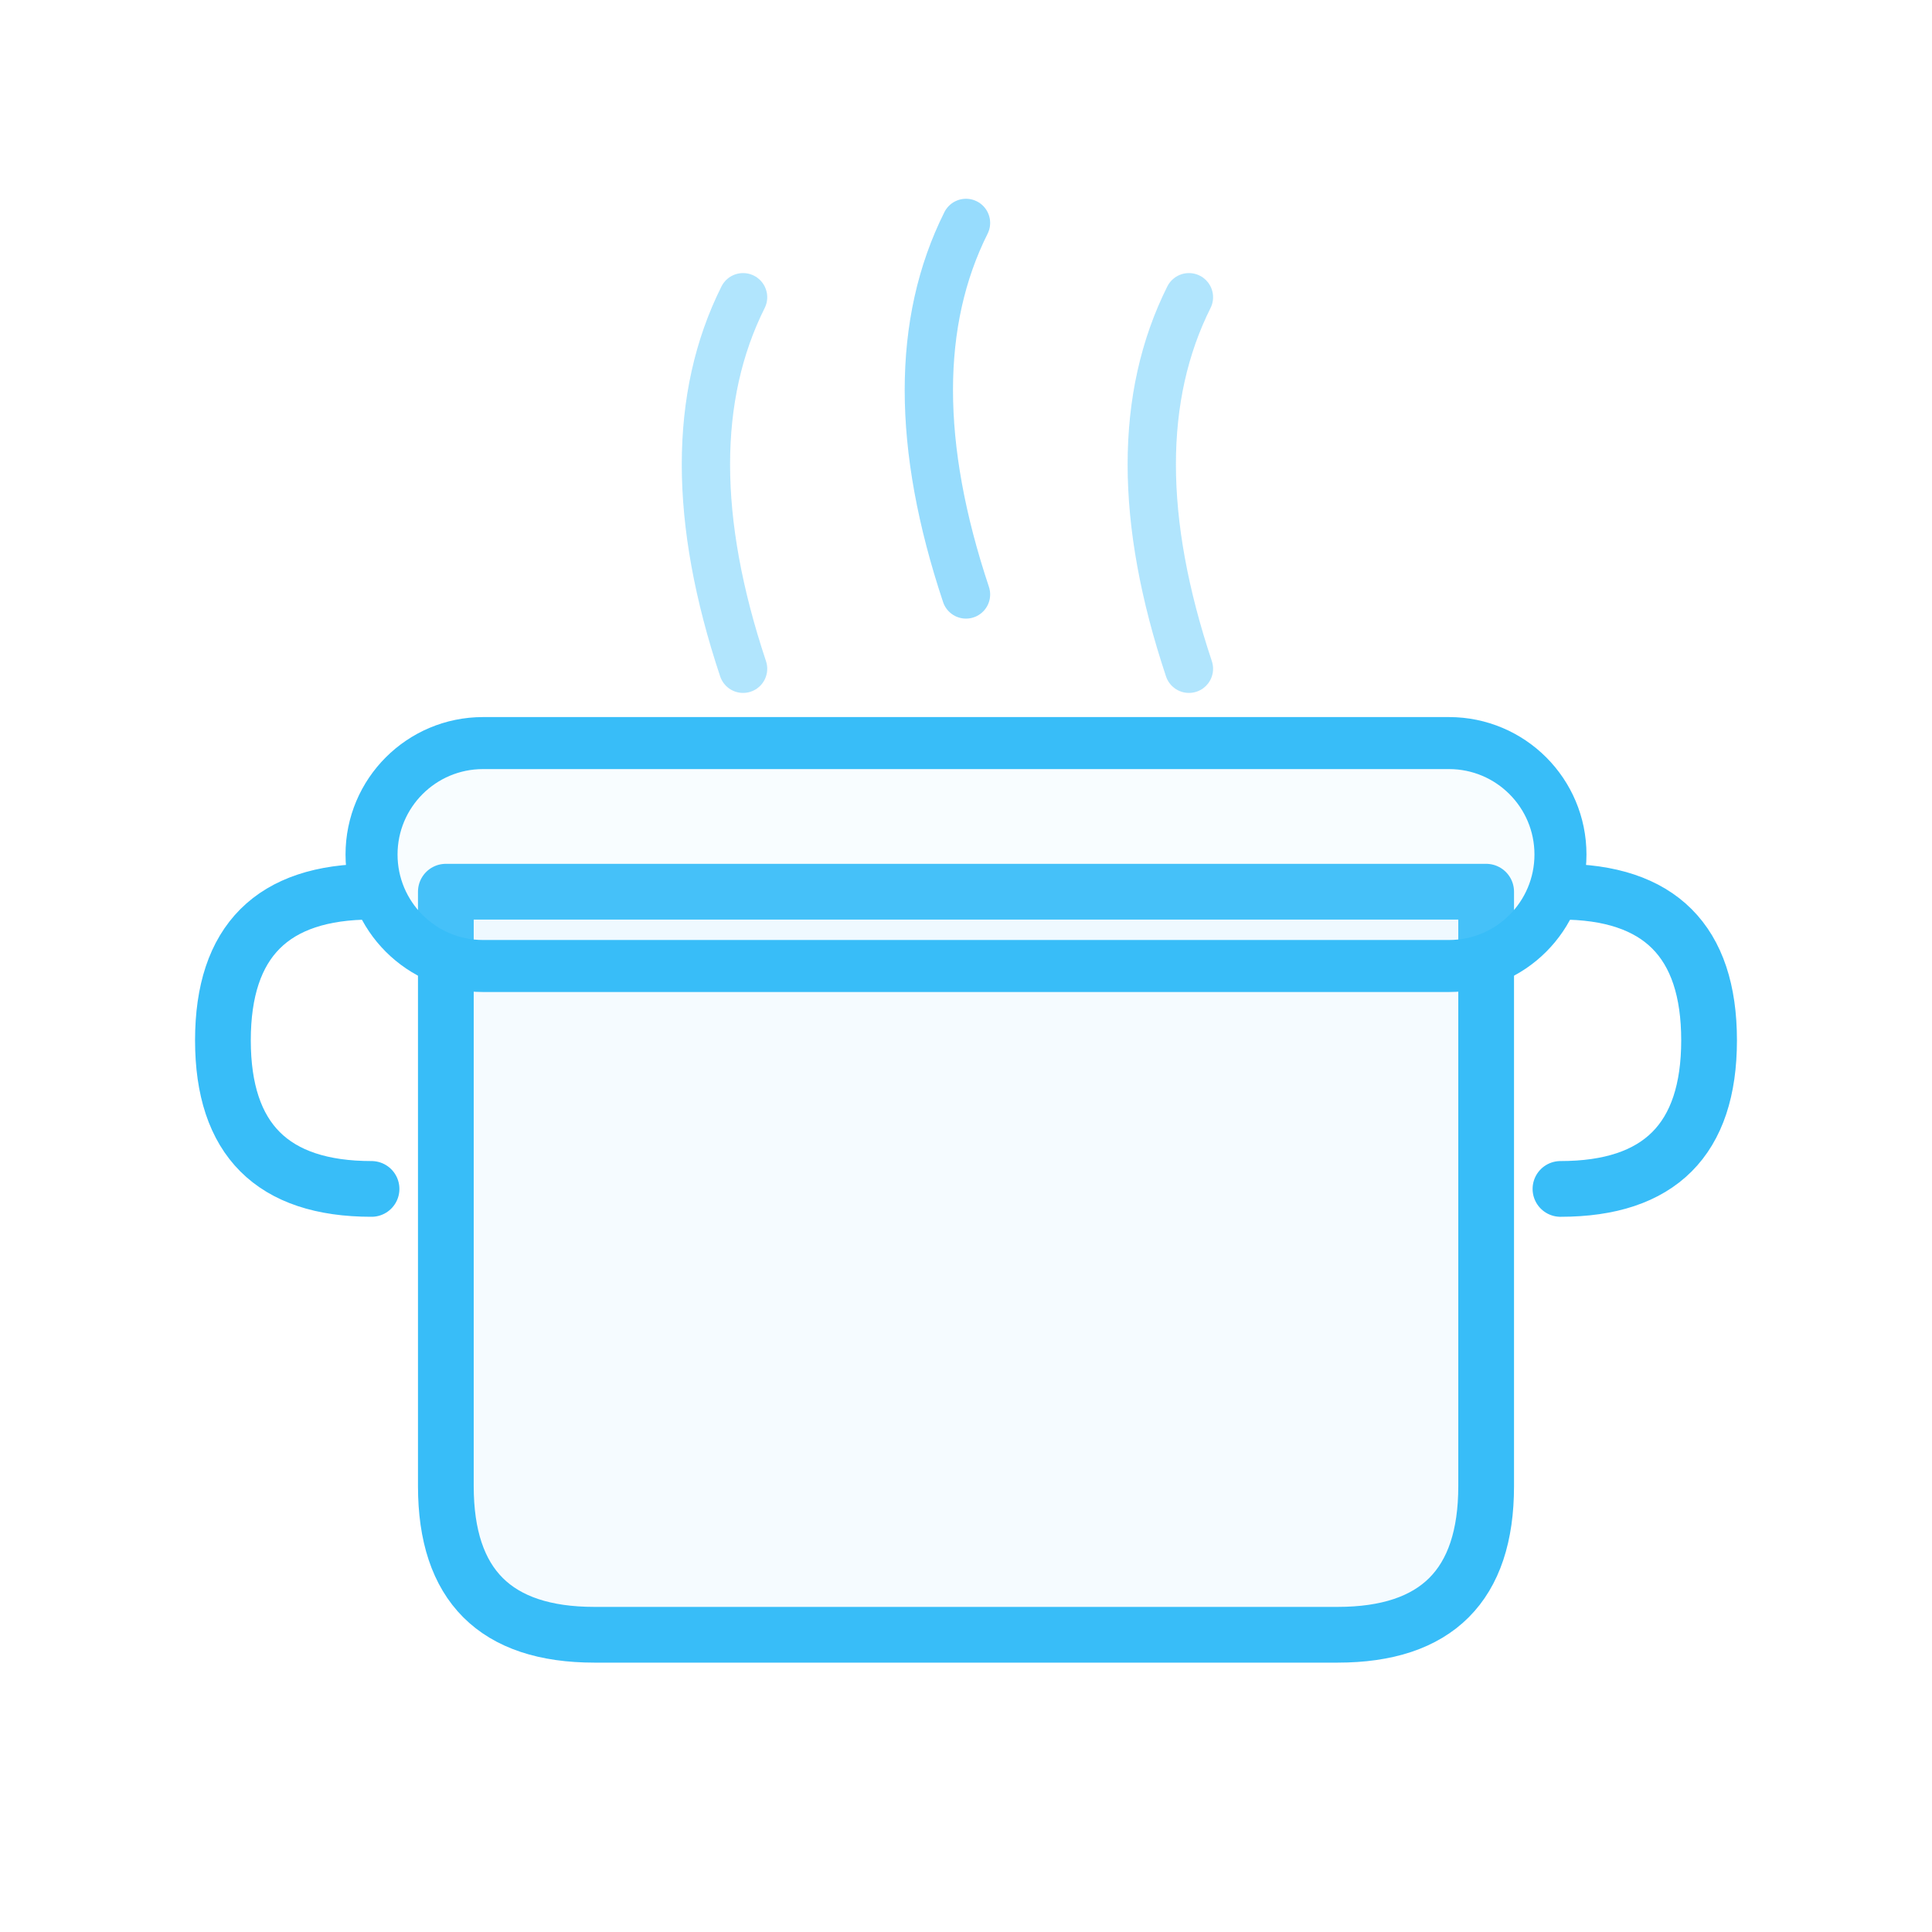
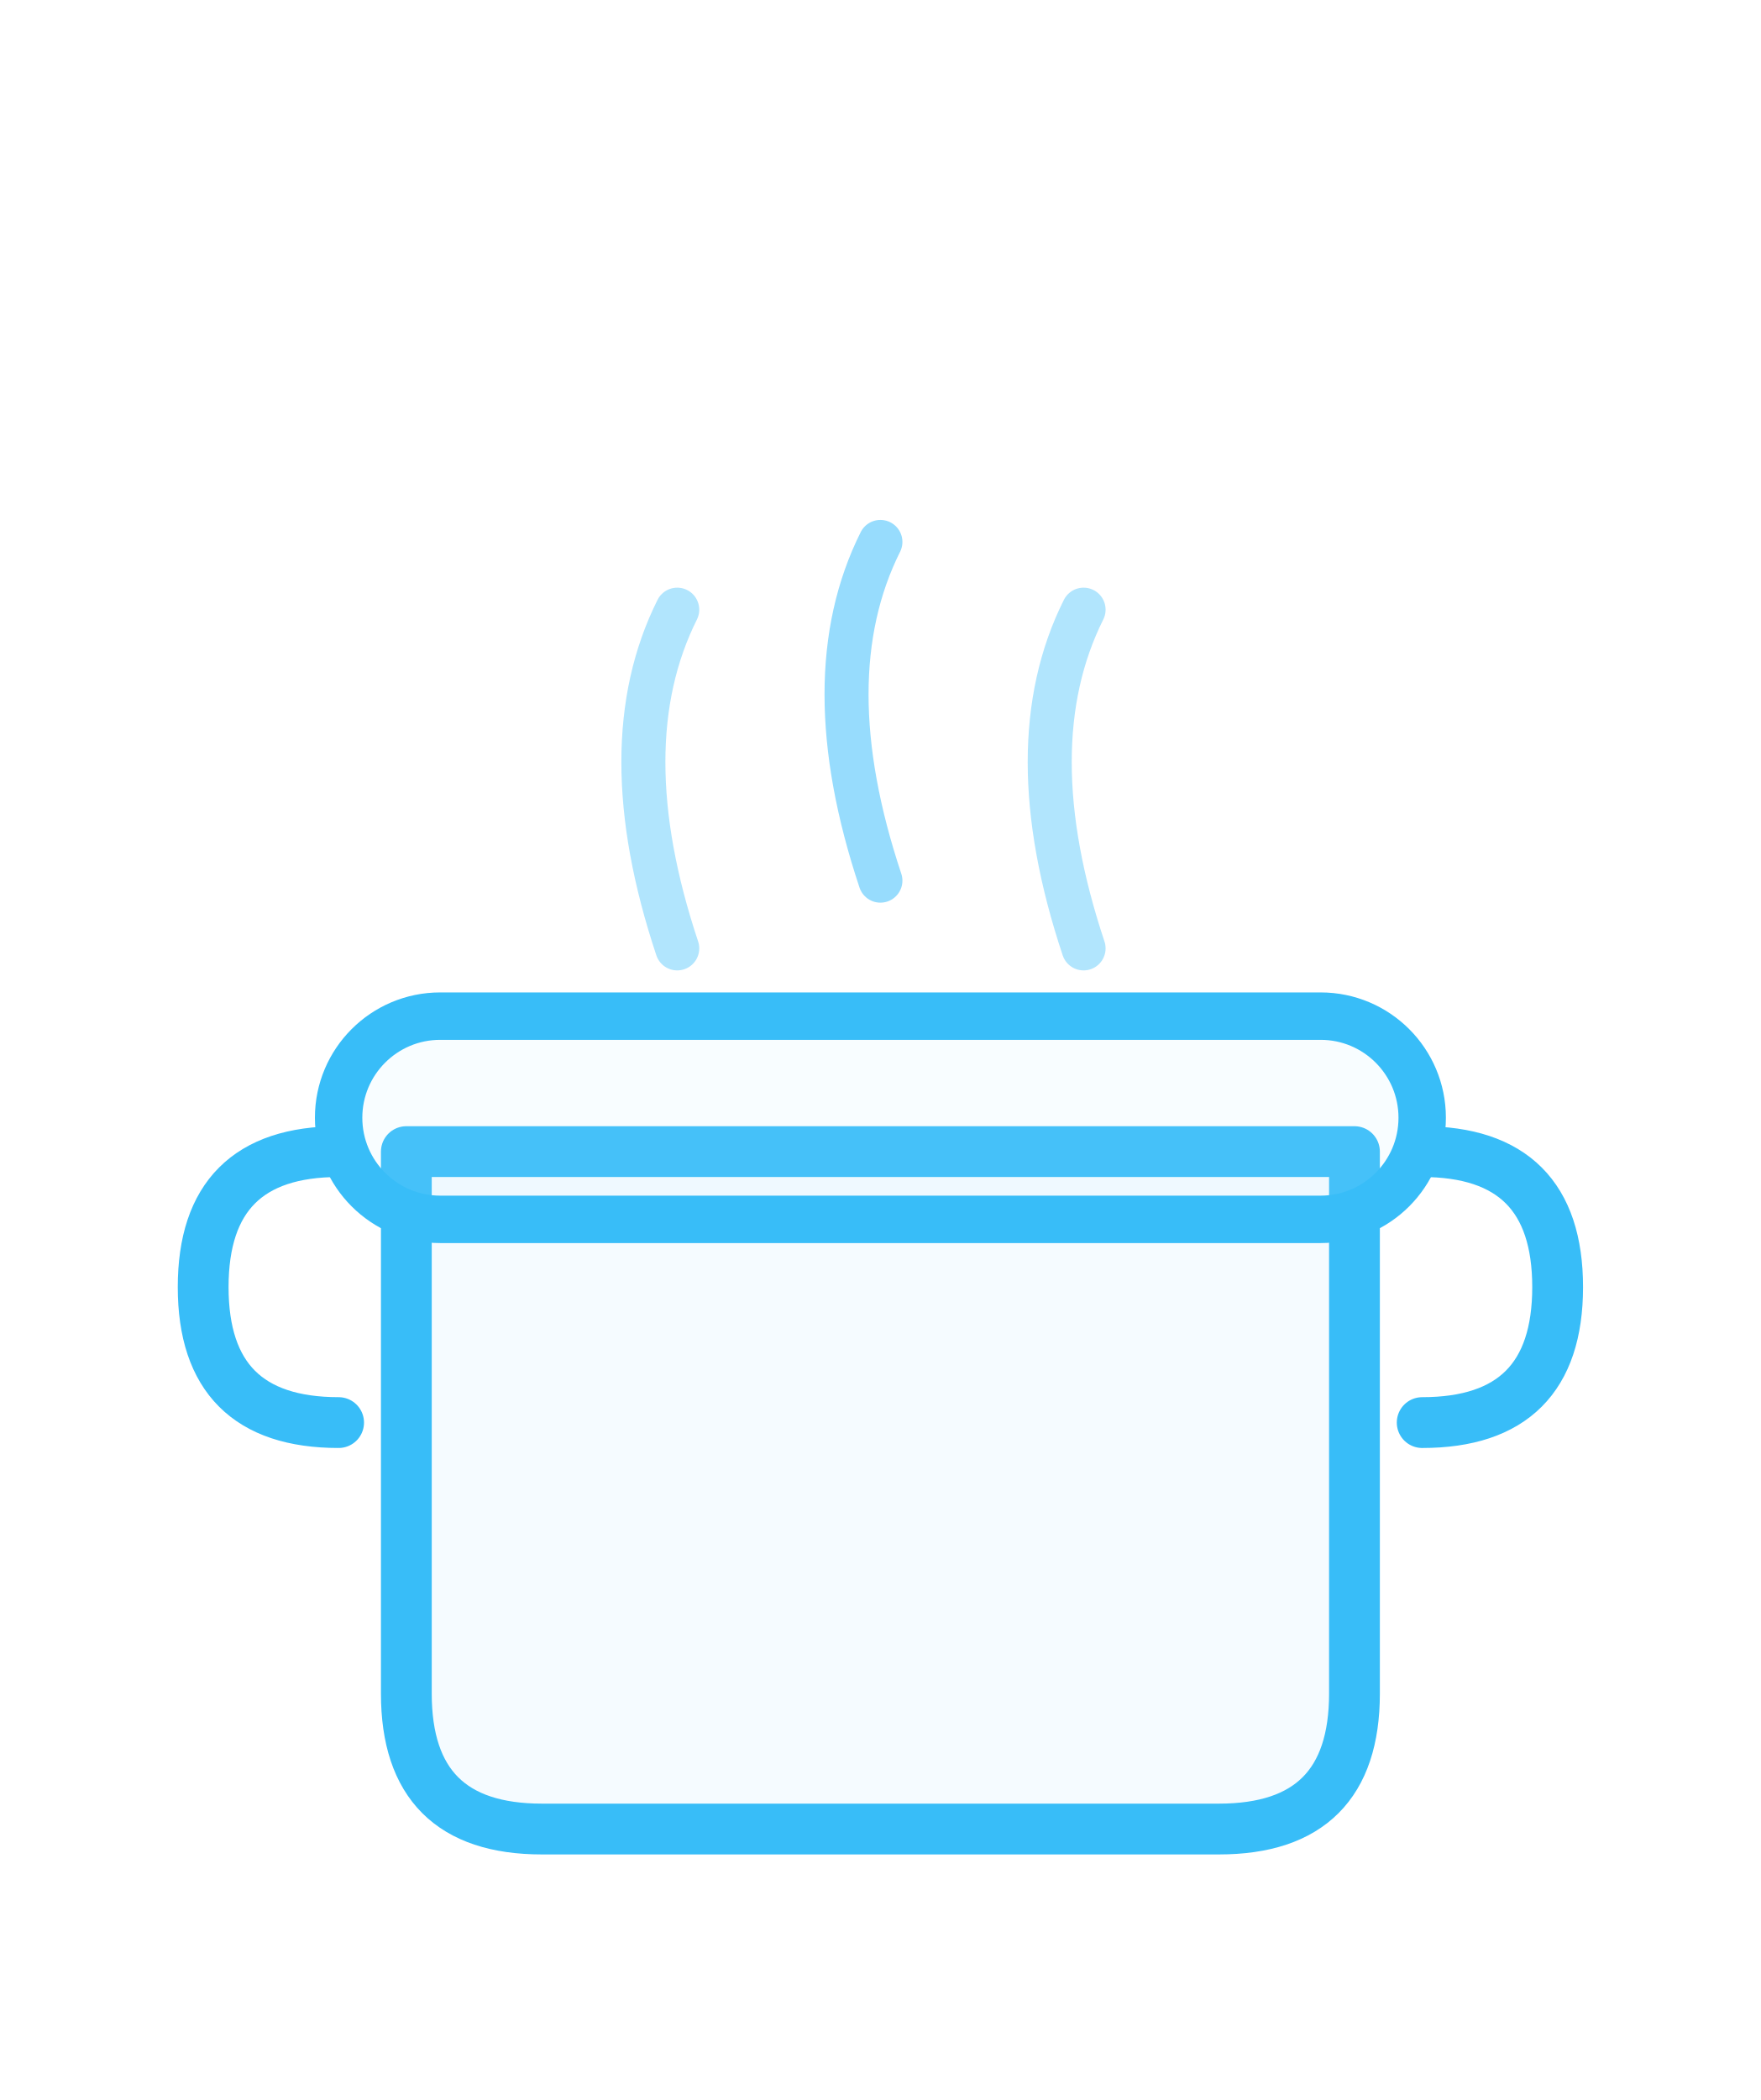
- <svg xmlns="http://www.w3.org/2000/svg" viewBox="0 0 52 52" fill="none">
+ <svg xmlns="http://www.w3.org/2000/svg" viewBox="0 -10 52 62" fill="none">
  <path d="M12 24 L12 40 Q12 44 16 44 L36 44 Q40 44 40 40 L40 24 Z" fill="#bae6fd" fill-opacity="0.15" stroke="#38bdf8" stroke-width="1.5" stroke-linejoin="round" />
  <rect x="10" y="20" width="32" height="6" rx="3" fill="#bae6fd" fill-opacity="0.1" stroke="#38bdf8" stroke-width="1.4" />
  <path d="M10 24 Q6 24 6 28 Q6 32 10 32" stroke="#38bdf8" stroke-width="1.5" stroke-linecap="round" fill="none" />
  <path d="M42 24 Q46 24 46 28 Q46 32 42 32" stroke="#38bdf8" stroke-width="1.5" stroke-linecap="round" fill="none" />
  <path d="M20 18 Q18 12 20 8" stroke="#7dd3fc" stroke-width="1.3" stroke-linecap="round" fill="none" opacity="0.6" />
  <path d="M26 16 Q24 10 26 6" stroke="#7dd3fc" stroke-width="1.3" stroke-linecap="round" fill="none" opacity="0.8" />
  <path d="M32 18 Q30 12 32 8" stroke="#7dd3fc" stroke-width="1.3" stroke-linecap="round" fill="none" opacity="0.6" />
</svg>
